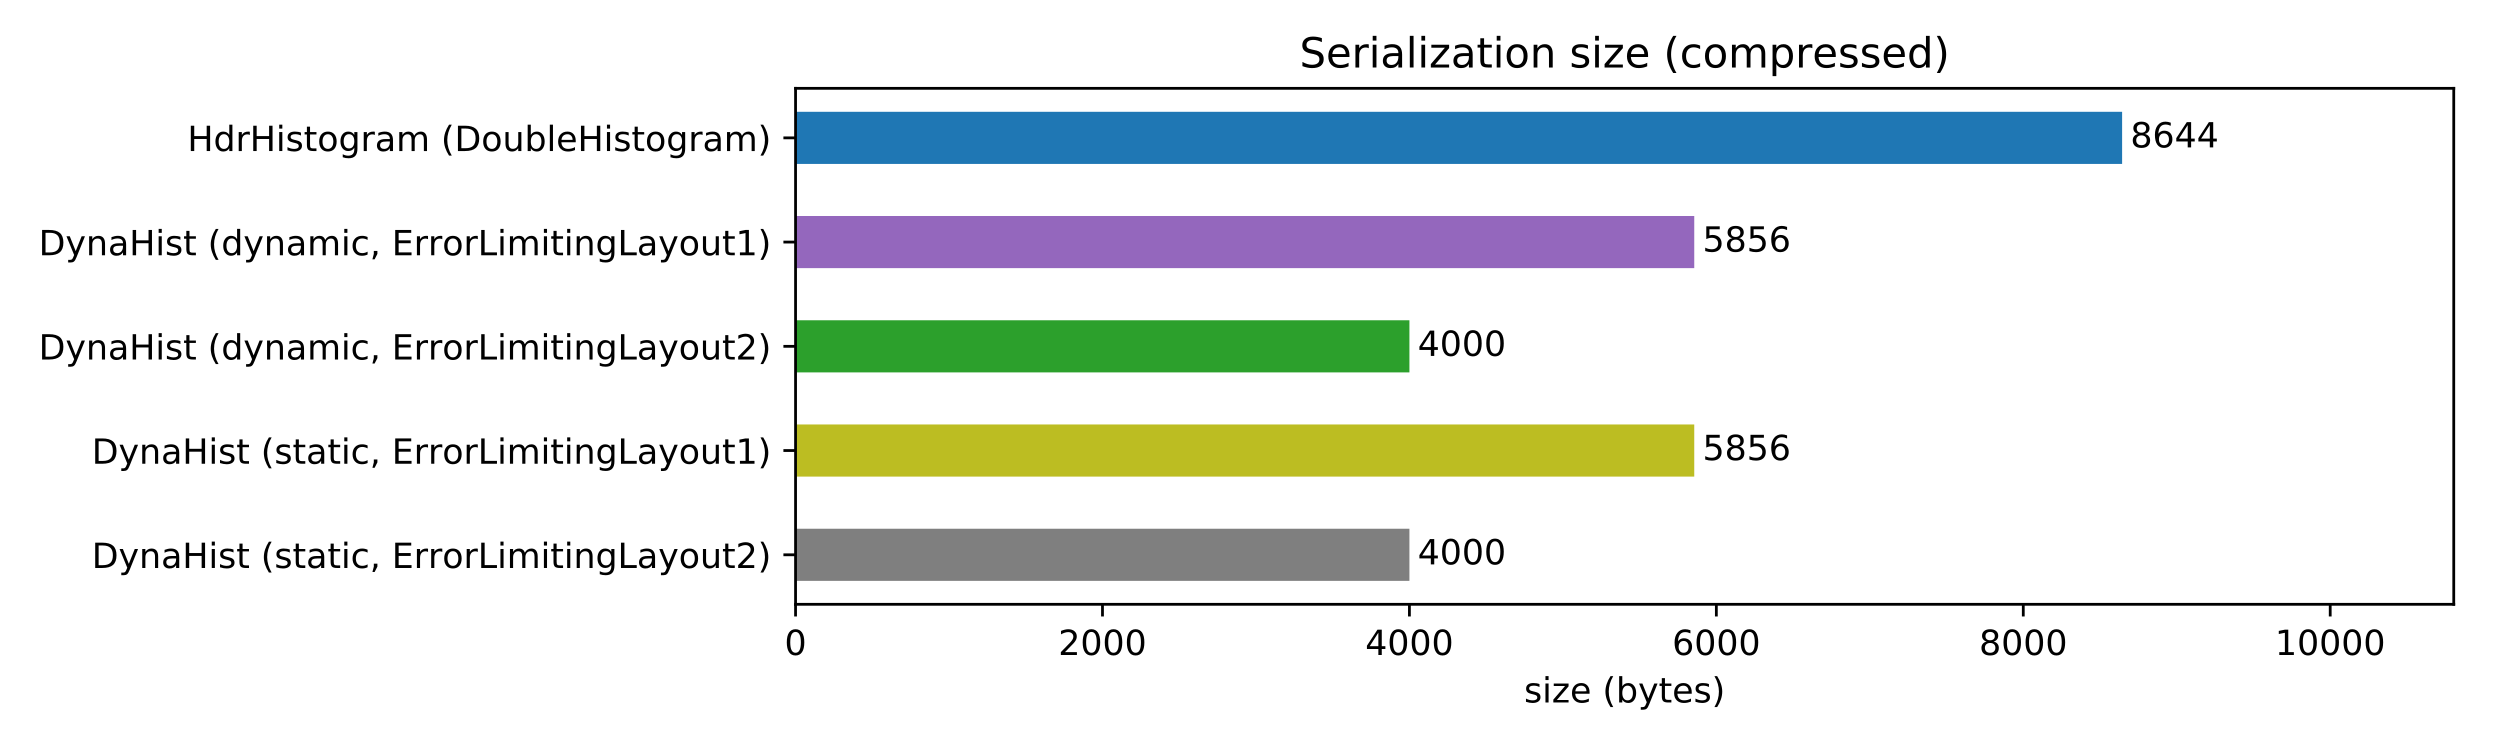
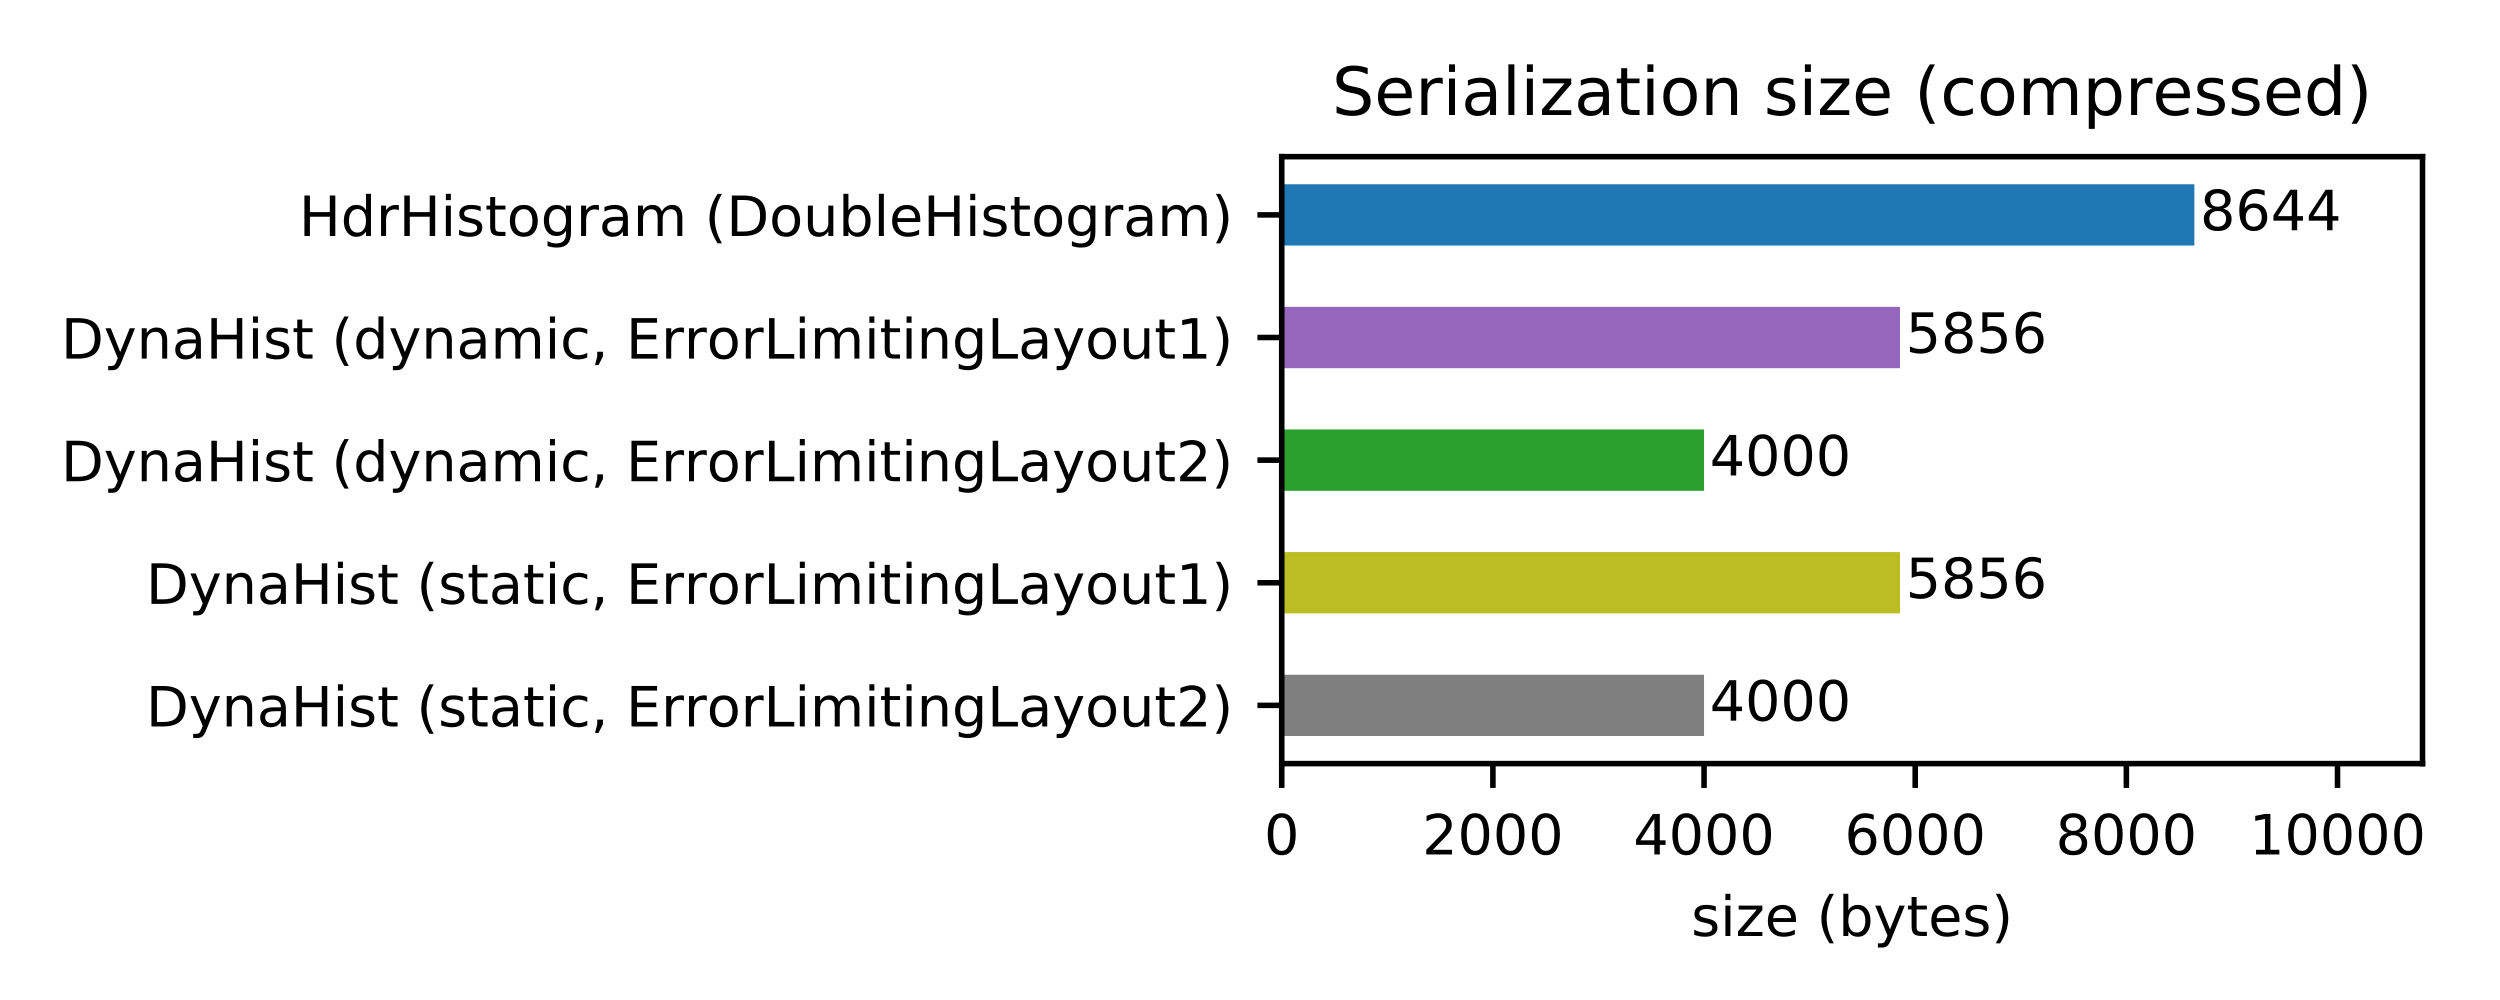
- <svg xmlns="http://www.w3.org/2000/svg" xmlns:xlink="http://www.w3.org/1999/xlink" height="216pt" version="1.1" viewBox="0 0 720 216" width="720pt">
+ <svg xmlns="http://www.w3.org/2000/svg" xmlns:xlink="http://www.w3.org/1999/xlink" height="144pt" version="1.1" viewBox="0 0 360 144" width="360pt">
  <defs>
    <style type="text/css">
*{stroke-linecap:butt;stroke-linejoin:round;}
  </style>
  </defs>
  <g id="figure_1">
    <g id="patch_1">
-       <path d="M 0 216  L 720 216  L 720 0  L 0 0  z " style="fill:#ffffff;" />
+       <path d="M 0 144  L 360 144  L 360 0  L 0 0  z " style="fill:#ffffff;" />
    </g>
    <g id="axes_1">
      <g id="patch_2">
-         <path d="M 229.12 174.04  L 706.68 174.04  L 706.68 25.44  L 229.12 25.44  z " style="fill:#ffffff;" />
+         <path d="M 184.57 109.96  L 348.84 109.96  L 348.84 22.56  L 184.57 22.56  z " style="fill:#ffffff;" />
      </g>
      <g id="patch_3">
-         <path clip-path="url(#p38a418358b)" d="M 229.12 167.285  L 405.912 167.285  L 405.912 152.275  L 229.12 152.275  z " style="fill:#7f7f7f;" />
+         <path clip-path="url(#p3a62a053e5)" d="M 184.57 105.987  L 245.383 105.987  L 245.383 97.159  L 184.57 97.159  z " style="fill:#7f7f7f;" />
      </g>
      <g id="patch_4">
-         <path clip-path="url(#p38a418358b)" d="M 229.12 137.265  L 487.944 137.265  L 487.944 122.255  L 229.12 122.255  z " style="fill:#bcbd22;" />
+         <path clip-path="url(#p3a62a053e5)" d="M 184.57 88.331  L 273.6 88.331  L 273.6 79.502  L 184.57 79.502  z " style="fill:#bcbd22;" />
      </g>
      <g id="patch_5">
-         <path clip-path="url(#p38a418358b)" d="M 229.12 107.245  L 405.912 107.245  L 405.912 92.235  L 229.12 92.235  z " style="fill:#2ca02c;" />
+         <path clip-path="url(#p3a62a053e5)" d="M 184.57 70.674  L 245.383 70.674  L 245.383 61.846  L 184.57 61.846  z " style="fill:#2ca02c;" />
      </g>
      <g id="patch_6">
-         <path clip-path="url(#p38a418358b)" d="M 229.12 77.225  L 487.944 77.225  L 487.944 62.215  L 229.12 62.215  z " style="fill:#9467bd;" />
+         <path clip-path="url(#p3a62a053e5)" d="M 184.57 53.018  L 273.6 53.018  L 273.6 44.189  L 184.57 44.189  z " style="fill:#9467bd;" />
      </g>
      <g id="patch_7">
-         <path clip-path="url(#p38a418358b)" d="M 229.12 47.205  L 611.168 47.205  L 611.168 32.195  L 229.12 32.195  z " style="fill:#1f77b4;" />
+         <path clip-path="url(#p3a62a053e5)" d="M 184.57 35.361  L 315.986 35.361  L 315.986 26.533  L 184.57 26.533  z " style="fill:#1f77b4;" />
      </g>
      <g id="matplotlib.axis_1">
        <g id="xtick_1">
          <g id="line2d_1">
            <defs>
-               <path d="M 0 0  L 0 3.5  " id="m071024b98f" style="stroke:#000000;stroke-width:0.8;" />
-             </defs>
-             <g>
-               <use style="stroke:#000000;stroke-width:0.8;" x="229.12" xlink:href="#m071024b98f" y="174.04" />
+               <path d="M 0 0  L 0 3.5  " id="m0d8859bd64" style="stroke:#000000;stroke-width:0.8;" />
+             </defs>
+             <g>
+               <use style="stroke:#000000;stroke-width:0.8;" x="184.57" xlink:href="#m0d8859bd64" y="109.96" />
            </g>
          </g>
          <g id="text_1">
            <defs>
              <path d="M 31.781 66.406  Q 24.172 66.406 20.328 58.906  Q 16.5 51.422 16.5 36.375  Q 16.5 21.391 20.328 13.891  Q 24.172 6.391 31.781 6.391  Q 39.453 6.391 43.281 13.891  Q 47.125 21.391 47.125 36.375  Q 47.125 51.422 43.281 58.906  Q 39.453 66.406 31.781 66.406  z M 31.781 74.219  Q 44.047 74.219 50.516 64.516  Q 56.984 54.828 56.984 36.375  Q 56.984 17.969 50.516 8.266  Q 44.047 -1.422 31.781 -1.422  Q 19.531 -1.422 13.062 8.266  Q 6.594 17.969 6.594 36.375  Q 6.594 54.828 13.062 64.516  Q 19.531 74.219 31.781 74.219  z " id="DejaVuSans-30" />
            </defs>
-             <g transform="translate(225.9387 188.6384)scale(0.1 -0.1)">
+             <g transform="translate(182.025 123.0387)scale(0.08 -0.08)">
              <use xlink:href="#DejaVuSans-30" />
            </g>
          </g>
        </g>
        <g id="xtick_2">
          <g id="line2d_2">
            <g>
-               <use style="stroke:#000000;stroke-width:0.8;" x="317.516" xlink:href="#m071024b98f" y="174.04" />
+               <use style="stroke:#000000;stroke-width:0.8;" x="214.976" xlink:href="#m0d8859bd64" y="109.96" />
            </g>
          </g>
          <g id="text_2">
            <defs>
              <path d="M 19.188 8.297  L 53.609 8.297  L 53.609 0  L 7.328 0  L 7.328 8.297  Q 12.938 14.109 22.625 23.891  Q 32.328 33.688 34.812 36.531  Q 39.547 41.844 41.422 45.531  Q 43.312 49.219 43.312 52.781  Q 43.312 58.594 39.234 62.25  Q 35.156 65.922 28.609 65.922  Q 23.969 65.922 18.812 64.312  Q 13.672 62.703 7.812 59.422  L 7.812 69.391  Q 13.766 71.781 18.938 73  Q 24.125 74.219 28.422 74.219  Q 39.75 74.219 46.484 68.547  Q 53.219 62.891 53.219 53.422  Q 53.219 48.922 51.531 44.891  Q 49.859 40.875 45.406 35.406  Q 44.188 33.984 37.641 27.219  Q 31.109 20.453 19.188 8.297  z " id="DejaVuSans-32" />
            </defs>
-             <g transform="translate(304.7911 188.6384)scale(0.1 -0.1)">
+             <g transform="translate(204.7963 123.0387)scale(0.08 -0.08)">
              <use xlink:href="#DejaVuSans-32" />
              <use x="63.623" xlink:href="#DejaVuSans-30" />
              <use x="127.246" xlink:href="#DejaVuSans-30" />
              <use x="190.869" xlink:href="#DejaVuSans-30" />
            </g>
          </g>
        </g>
        <g id="xtick_3">
          <g id="line2d_3">
            <g>
-               <use style="stroke:#000000;stroke-width:0.8;" x="405.912" xlink:href="#m071024b98f" y="174.04" />
+               <use style="stroke:#000000;stroke-width:0.8;" x="245.383" xlink:href="#m0d8859bd64" y="109.96" />
            </g>
          </g>
          <g id="text_3">
            <defs>
              <path d="M 37.797 64.312  L 12.891 25.391  L 37.797 25.391  z M 35.203 72.906  L 47.609 72.906  L 47.609 25.391  L 58.016 25.391  L 58.016 17.188  L 47.609 17.188  L 47.609 0  L 37.797 0  L 37.797 17.188  L 4.891 17.188  L 4.891 26.703  z " id="DejaVuSans-34" />
            </defs>
-             <g transform="translate(393.1872 188.6384)scale(0.1 -0.1)">
+             <g transform="translate(235.2026 123.0387)scale(0.08 -0.08)">
              <use xlink:href="#DejaVuSans-34" />
              <use x="63.623" xlink:href="#DejaVuSans-30" />
              <use x="127.246" xlink:href="#DejaVuSans-30" />
              <use x="190.869" xlink:href="#DejaVuSans-30" />
            </g>
          </g>
        </g>
        <g id="xtick_4">
          <g id="line2d_4">
            <g>
-               <use style="stroke:#000000;stroke-width:0.8;" x="494.308" xlink:href="#m071024b98f" y="174.04" />
+               <use style="stroke:#000000;stroke-width:0.8;" x="275.789" xlink:href="#m0d8859bd64" y="109.96" />
            </g>
          </g>
          <g id="text_4">
            <defs>
              <path d="M 33.016 40.375  Q 26.375 40.375 22.484 35.828  Q 18.609 31.297 18.609 23.391  Q 18.609 15.531 22.484 10.953  Q 26.375 6.391 33.016 6.391  Q 39.656 6.391 43.531 10.953  Q 47.406 15.531 47.406 23.391  Q 47.406 31.297 43.531 35.828  Q 39.656 40.375 33.016 40.375  z M 52.594 71.297  L 52.594 62.312  Q 48.875 64.062 45.094 64.984  Q 41.312 65.922 37.594 65.922  Q 27.828 65.922 22.672 59.328  Q 17.531 52.734 16.797 39.406  Q 19.672 43.656 24.016 45.922  Q 28.375 48.188 33.594 48.188  Q 44.578 48.188 50.953 41.516  Q 57.328 34.859 57.328 23.391  Q 57.328 12.156 50.688 5.359  Q 44.047 -1.422 33.016 -1.422  Q 20.359 -1.422 13.672 8.266  Q 6.984 17.969 6.984 36.375  Q 6.984 53.656 15.188 63.938  Q 23.391 74.219 37.203 74.219  Q 40.922 74.219 44.703 73.484  Q 48.484 72.75 52.594 71.297  z " id="DejaVuSans-36" />
            </defs>
-             <g transform="translate(481.5833 188.6384)scale(0.1 -0.1)">
+             <g transform="translate(265.6089 123.0387)scale(0.08 -0.08)">
              <use xlink:href="#DejaVuSans-36" />
              <use x="63.623" xlink:href="#DejaVuSans-30" />
              <use x="127.246" xlink:href="#DejaVuSans-30" />
              <use x="190.869" xlink:href="#DejaVuSans-30" />
            </g>
          </g>
        </g>
        <g id="xtick_5">
          <g id="line2d_5">
            <g>
-               <use style="stroke:#000000;stroke-width:0.8;" x="582.704" xlink:href="#m071024b98f" y="174.04" />
+               <use style="stroke:#000000;stroke-width:0.8;" x="306.195" xlink:href="#m0d8859bd64" y="109.96" />
            </g>
          </g>
          <g id="text_5">
            <defs>
              <path d="M 31.781 34.625  Q 24.75 34.625 20.719 30.859  Q 16.703 27.094 16.703 20.516  Q 16.703 13.922 20.719 10.156  Q 24.75 6.391 31.781 6.391  Q 38.812 6.391 42.859 10.172  Q 46.922 13.969 46.922 20.516  Q 46.922 27.094 42.891 30.859  Q 38.875 34.625 31.781 34.625  z M 21.922 38.812  Q 15.578 40.375 12.031 44.719  Q 8.5 49.078 8.5 55.328  Q 8.5 64.062 14.719 69.141  Q 20.953 74.219 31.781 74.219  Q 42.672 74.219 48.875 69.141  Q 55.078 64.062 55.078 55.328  Q 55.078 49.078 51.531 44.719  Q 48 40.375 41.703 38.812  Q 48.828 37.156 52.797 32.312  Q 56.781 27.484 56.781 20.516  Q 56.781 9.906 50.312 4.234  Q 43.844 -1.422 31.781 -1.422  Q 19.734 -1.422 13.25 4.234  Q 6.781 9.906 6.781 20.516  Q 6.781 27.484 10.781 32.312  Q 14.797 37.156 21.922 38.812  z M 18.312 54.391  Q 18.312 48.734 21.844 45.562  Q 25.391 42.391 31.781 42.391  Q 38.141 42.391 41.719 45.562  Q 45.312 48.734 45.312 54.391  Q 45.312 60.062 41.719 63.234  Q 38.141 66.406 31.781 66.406  Q 25.391 66.406 21.844 63.234  Q 18.312 60.062 18.312 54.391  z " id="DejaVuSans-38" />
            </defs>
-             <g transform="translate(569.9795 188.6384)scale(0.1 -0.1)">
+             <g transform="translate(296.0152 123.0387)scale(0.08 -0.08)">
              <use xlink:href="#DejaVuSans-38" />
              <use x="63.623" xlink:href="#DejaVuSans-30" />
              <use x="127.246" xlink:href="#DejaVuSans-30" />
              <use x="190.869" xlink:href="#DejaVuSans-30" />
            </g>
          </g>
        </g>
        <g id="xtick_6">
          <g id="line2d_6">
            <g>
-               <use style="stroke:#000000;stroke-width:0.8;" x="671.101" xlink:href="#m071024b98f" y="174.04" />
+               <use style="stroke:#000000;stroke-width:0.8;" x="336.601" xlink:href="#m0d8859bd64" y="109.96" />
            </g>
          </g>
          <g id="text_6">
            <defs>
              <path d="M 12.406 8.297  L 28.516 8.297  L 28.516 63.922  L 10.984 60.406  L 10.984 69.391  L 28.422 72.906  L 38.281 72.906  L 38.281 8.297  L 54.391 8.297  L 54.391 0  L 12.406 0  z " id="DejaVuSans-31" />
            </defs>
-             <g transform="translate(655.1943 188.6384)scale(0.1 -0.1)">
+             <g transform="translate(323.8765 123.0387)scale(0.08 -0.08)">
              <use xlink:href="#DejaVuSans-31" />
              <use x="63.623" xlink:href="#DejaVuSans-30" />
              <use x="127.246" xlink:href="#DejaVuSans-30" />
              <use x="190.869" xlink:href="#DejaVuSans-30" />
              <use x="254.492" xlink:href="#DejaVuSans-30" />
            </g>
          </g>
        </g>
        <g id="text_7">
          <defs>
            <path d="M 44.281 53.078  L 44.281 44.578  Q 40.484 46.531 36.375 47.5  Q 32.281 48.484 27.875 48.484  Q 21.188 48.484 17.844 46.438  Q 14.5 44.391 14.5 40.281  Q 14.5 37.156 16.891 35.375  Q 19.281 33.594 26.516 31.984  L 29.594 31.297  Q 39.156 29.25 43.188 25.516  Q 47.219 21.781 47.219 15.094  Q 47.219 7.469 41.188 3.016  Q 35.156 -1.422 24.609 -1.422  Q 20.219 -1.422 15.453 -0.562  Q 10.688 0.297 5.422 2  L 5.422 11.281  Q 10.406 8.688 15.234 7.391  Q 20.062 6.109 24.812 6.109  Q 31.156 6.109 34.562 8.281  Q 37.984 10.453 37.984 14.406  Q 37.984 18.062 35.516 20.016  Q 33.062 21.969 24.703 23.781  L 21.578 24.516  Q 13.234 26.266 9.516 29.906  Q 5.812 33.547 5.812 39.891  Q 5.812 47.609 11.281 51.797  Q 16.75 56 26.812 56  Q 31.781 56 36.172 55.266  Q 40.578 54.547 44.281 53.078  z " id="DejaVuSans-73" />
            <path d="M 9.422 54.688  L 18.406 54.688  L 18.406 0  L 9.422 0  z M 9.422 75.984  L 18.406 75.984  L 18.406 64.594  L 9.422 64.594  z " id="DejaVuSans-69" />
            <path d="M 5.516 54.688  L 48.188 54.688  L 48.188 46.484  L 14.406 7.172  L 48.188 7.172  L 48.188 0  L 4.297 0  L 4.297 8.203  L 38.094 47.516  L 5.516 47.516  z " id="DejaVuSans-7a" />
            <path d="M 56.203 29.594  L 56.203 25.203  L 14.891 25.203  Q 15.484 15.922 20.484 11.062  Q 25.484 6.203 34.422 6.203  Q 39.594 6.203 44.453 7.469  Q 49.312 8.734 54.109 11.281  L 54.109 2.781  Q 49.266 0.734 44.188 -0.344  Q 39.109 -1.422 33.891 -1.422  Q 20.797 -1.422 13.156 6.188  Q 5.516 13.812 5.516 26.812  Q 5.516 40.234 12.766 48.109  Q 20.016 56 32.328 56  Q 43.359 56 49.781 48.891  Q 56.203 41.797 56.203 29.594  z M 47.219 32.234  Q 47.125 39.594 43.094 43.984  Q 39.062 48.391 32.422 48.391  Q 24.906 48.391 20.391 44.141  Q 15.875 39.891 15.188 32.172  z " id="DejaVuSans-65" />
            <path id="DejaVuSans-20" />
            <path d="M 31 75.875  Q 24.469 64.656 21.281 53.656  Q 18.109 42.672 18.109 31.391  Q 18.109 20.125 21.312 9.062  Q 24.516 -2 31 -13.188  L 23.188 -13.188  Q 15.875 -1.703 12.234 9.375  Q 8.594 20.453 8.594 31.391  Q 8.594 42.281 12.203 53.312  Q 15.828 64.359 23.188 75.875  z " id="DejaVuSans-28" />
            <path d="M 48.688 27.297  Q 48.688 37.203 44.609 42.844  Q 40.531 48.484 33.406 48.484  Q 26.266 48.484 22.188 42.844  Q 18.109 37.203 18.109 27.297  Q 18.109 17.391 22.188 11.75  Q 26.266 6.109 33.406 6.109  Q 40.531 6.109 44.609 11.75  Q 48.688 17.391 48.688 27.297  z M 18.109 46.391  Q 20.953 51.266 25.266 53.625  Q 29.594 56 35.594 56  Q 45.562 56 51.781 48.094  Q 58.016 40.188 58.016 27.297  Q 58.016 14.406 51.781 6.484  Q 45.562 -1.422 35.594 -1.422  Q 29.594 -1.422 25.266 0.953  Q 20.953 3.328 18.109 8.203  L 18.109 0  L 9.078 0  L 9.078 75.984  L 18.109 75.984  z " id="DejaVuSans-62" />
            <path d="M 32.172 -5.078  Q 28.375 -14.844 24.75 -17.812  Q 21.141 -20.797 15.094 -20.797  L 7.906 -20.797  L 7.906 -13.281  L 13.188 -13.281  Q 16.891 -13.281 18.938 -11.516  Q 21 -9.766 23.484 -3.219  L 25.094 0.875  L 2.984 54.688  L 12.5 54.688  L 29.594 11.922  L 46.688 54.688  L 56.203 54.688  z " id="DejaVuSans-79" />
            <path d="M 18.312 70.219  L 18.312 54.688  L 36.812 54.688  L 36.812 47.703  L 18.312 47.703  L 18.312 18.016  Q 18.312 11.328 20.141 9.422  Q 21.969 7.516 27.594 7.516  L 36.812 7.516  L 36.812 0  L 27.594 0  Q 17.188 0 13.234 3.875  Q 9.281 7.766 9.281 18.016  L 9.281 47.703  L 2.688 47.703  L 2.688 54.688  L 9.281 54.688  L 9.281 70.219  z " id="DejaVuSans-74" />
            <path d="M 8.016 75.875  L 15.828 75.875  Q 23.141 64.359 26.781 53.312  Q 30.422 42.281 30.422 31.391  Q 30.422 20.453 26.781 9.375  Q 23.141 -1.703 15.828 -13.188  L 8.016 -13.188  Q 14.5 -2 17.703 9.062  Q 20.906 20.125 20.906 31.391  Q 20.906 42.672 17.703 53.656  Q 14.5 64.656 8.016 75.875  z " id="DejaVuSans-29" />
          </defs>
-           <g transform="translate(438.9398 202.3166)scale(0.1 -0.1)">
+           <g transform="translate(243.5369 134.7812)scale(0.08 -0.08)">
            <use xlink:href="#DejaVuSans-73" />
            <use x="52.1" xlink:href="#DejaVuSans-69" />
            <use x="79.883" xlink:href="#DejaVuSans-7a" />
            <use x="132.373" xlink:href="#DejaVuSans-65" />
            <use x="193.896" xlink:href="#DejaVuSans-20" />
            <use x="225.684" xlink:href="#DejaVuSans-28" />
            <use x="264.697" xlink:href="#DejaVuSans-62" />
            <use x="328.174" xlink:href="#DejaVuSans-79" />
            <use x="387.354" xlink:href="#DejaVuSans-74" />
            <use x="426.562" xlink:href="#DejaVuSans-65" />
            <use x="488.086" xlink:href="#DejaVuSans-73" />
            <use x="540.186" xlink:href="#DejaVuSans-29" />
          </g>
        </g>
      </g>
      <g id="matplotlib.axis_2">
        <g id="ytick_1">
          <g id="line2d_7">
            <defs>
-               <path d="M 0 0  L -3.5 0  " id="m6881717d7f" style="stroke:#000000;stroke-width:0.8;" />
-             </defs>
-             <g>
-               <use style="stroke:#000000;stroke-width:0.8;" x="229.12" xlink:href="#m6881717d7f" y="159.78" />
+               <path d="M 0 0  L -3.5 0  " id="mca604192e1" style="stroke:#000000;stroke-width:0.8;" />
+             </defs>
+             <g>
+               <use style="stroke:#000000;stroke-width:0.8;" x="184.57" xlink:href="#mca604192e1" y="101.573" />
            </g>
          </g>
          <g id="text_8">
            <defs>
              <path d="M 19.672 64.797  L 19.672 8.109  L 31.594 8.109  Q 46.688 8.109 53.688 14.938  Q 60.688 21.781 60.688 36.531  Q 60.688 51.172 53.688 57.984  Q 46.688 64.797 31.594 64.797  z M 9.812 72.906  L 30.078 72.906  Q 51.266 72.906 61.172 64.094  Q 71.094 55.281 71.094 36.531  Q 71.094 17.672 61.125 8.828  Q 51.172 0 30.078 0  L 9.812 0  z " id="DejaVuSans-44" />
              <path d="M 54.891 33.016  L 54.891 0  L 45.906 0  L 45.906 32.719  Q 45.906 40.484 42.875 44.328  Q 39.844 48.188 33.797 48.188  Q 26.516 48.188 22.312 43.547  Q 18.109 38.922 18.109 30.906  L 18.109 0  L 9.078 0  L 9.078 54.688  L 18.109 54.688  L 18.109 46.188  Q 21.344 51.125 25.703 53.562  Q 30.078 56 35.797 56  Q 45.219 56 50.047 50.172  Q 54.891 44.344 54.891 33.016  z " id="DejaVuSans-6e" />
              <path d="M 34.281 27.484  Q 23.391 27.484 19.188 25  Q 14.984 22.516 14.984 16.5  Q 14.984 11.719 18.141 8.906  Q 21.297 6.109 26.703 6.109  Q 34.188 6.109 38.703 11.406  Q 43.219 16.703 43.219 25.484  L 43.219 27.484  z M 52.203 31.203  L 52.203 0  L 43.219 0  L 43.219 8.297  Q 40.141 3.328 35.547 0.953  Q 30.953 -1.422 24.312 -1.422  Q 15.922 -1.422 10.953 3.297  Q 6 8.016 6 15.922  Q 6 25.141 12.172 29.828  Q 18.359 34.516 30.609 34.516  L 43.219 34.516  L 43.219 35.406  Q 43.219 41.609 39.141 45  Q 35.062 48.391 27.688 48.391  Q 23 48.391 18.547 47.266  Q 14.109 46.141 10.016 43.891  L 10.016 52.203  Q 14.938 54.109 19.578 55.047  Q 24.219 56 28.609 56  Q 40.484 56 46.344 49.844  Q 52.203 43.703 52.203 31.203  z " id="DejaVuSans-61" />
              <path d="M 9.812 72.906  L 19.672 72.906  L 19.672 43.016  L 55.516 43.016  L 55.516 72.906  L 65.375 72.906  L 65.375 0  L 55.516 0  L 55.516 34.719  L 19.672 34.719  L 19.672 0  L 9.812 0  z " id="DejaVuSans-48" />
              <path d="M 48.781 52.594  L 48.781 44.188  Q 44.969 46.297 41.141 47.344  Q 37.312 48.391 33.406 48.391  Q 24.656 48.391 19.812 42.844  Q 14.984 37.312 14.984 27.297  Q 14.984 17.281 19.812 11.734  Q 24.656 6.203 33.406 6.203  Q 37.312 6.203 41.141 7.25  Q 44.969 8.297 48.781 10.406  L 48.781 2.094  Q 45.016 0.344 40.984 -0.531  Q 36.969 -1.422 32.422 -1.422  Q 20.062 -1.422 12.781 6.344  Q 5.516 14.109 5.516 27.297  Q 5.516 40.672 12.859 48.328  Q 20.219 56 33.016 56  Q 37.156 56 41.109 55.141  Q 45.062 54.297 48.781 52.594  z " id="DejaVuSans-63" />
              <path d="M 11.719 12.406  L 22.016 12.406  L 22.016 4  L 14.016 -11.625  L 7.719 -11.625  L 11.719 4  z " id="DejaVuSans-2c" />
              <path d="M 9.812 72.906  L 55.906 72.906  L 55.906 64.594  L 19.672 64.594  L 19.672 43.016  L 54.391 43.016  L 54.391 34.719  L 19.672 34.719  L 19.672 8.297  L 56.781 8.297  L 56.781 0  L 9.812 0  z " id="DejaVuSans-45" />
              <path d="M 41.109 46.297  Q 39.594 47.172 37.812 47.578  Q 36.031 48 33.891 48  Q 26.266 48 22.188 43.047  Q 18.109 38.094 18.109 28.812  L 18.109 0  L 9.078 0  L 9.078 54.688  L 18.109 54.688  L 18.109 46.188  Q 20.953 51.172 25.484 53.578  Q 30.031 56 36.531 56  Q 37.453 56 38.578 55.875  Q 39.703 55.766 41.062 55.516  z " id="DejaVuSans-72" />
              <path d="M 30.609 48.391  Q 23.391 48.391 19.188 42.75  Q 14.984 37.109 14.984 27.297  Q 14.984 17.484 19.156 11.844  Q 23.344 6.203 30.609 6.203  Q 37.797 6.203 41.984 11.859  Q 46.188 17.531 46.188 27.297  Q 46.188 37.016 41.984 42.703  Q 37.797 48.391 30.609 48.391  z M 30.609 56  Q 42.328 56 49.016 48.375  Q 55.719 40.766 55.719 27.297  Q 55.719 13.875 49.016 6.219  Q 42.328 -1.422 30.609 -1.422  Q 18.844 -1.422 12.172 6.219  Q 5.516 13.875 5.516 27.297  Q 5.516 40.766 12.172 48.375  Q 18.844 56 30.609 56  z " id="DejaVuSans-6f" />
              <path d="M 9.812 72.906  L 19.672 72.906  L 19.672 8.297  L 55.172 8.297  L 55.172 0  L 9.812 0  z " id="DejaVuSans-4c" />
              <path d="M 52 44.188  Q 55.375 50.25 60.062 53.125  Q 64.75 56 71.094 56  Q 79.641 56 84.281 50.016  Q 88.922 44.047 88.922 33.016  L 88.922 0  L 79.891 0  L 79.891 32.719  Q 79.891 40.578 77.094 44.375  Q 74.312 48.188 68.609 48.188  Q 61.625 48.188 57.562 43.547  Q 53.516 38.922 53.516 30.906  L 53.516 0  L 44.484 0  L 44.484 32.719  Q 44.484 40.625 41.703 44.406  Q 38.922 48.188 33.109 48.188  Q 26.219 48.188 22.156 43.531  Q 18.109 38.875 18.109 30.906  L 18.109 0  L 9.078 0  L 9.078 54.688  L 18.109 54.688  L 18.109 46.188  Q 21.188 51.219 25.484 53.609  Q 29.781 56 35.688 56  Q 41.656 56 45.828 52.969  Q 50 49.953 52 44.188  z " id="DejaVuSans-6d" />
              <path d="M 45.406 27.984  Q 45.406 37.75 41.375 43.109  Q 37.359 48.484 30.078 48.484  Q 22.859 48.484 18.828 43.109  Q 14.797 37.75 14.797 27.984  Q 14.797 18.266 18.828 12.891  Q 22.859 7.516 30.078 7.516  Q 37.359 7.516 41.375 12.891  Q 45.406 18.266 45.406 27.984  z M 54.391 6.781  Q 54.391 -7.172 48.188 -13.984  Q 42 -20.797 29.203 -20.797  Q 24.469 -20.797 20.266 -20.094  Q 16.062 -19.391 12.109 -17.922  L 12.109 -9.188  Q 16.062 -11.328 19.922 -12.344  Q 23.781 -13.375 27.781 -13.375  Q 36.625 -13.375 41.016 -8.766  Q 45.406 -4.156 45.406 5.172  L 45.406 9.625  Q 42.625 4.781 38.281 2.391  Q 33.938 0 27.875 0  Q 17.828 0 11.672 7.656  Q 5.516 15.328 5.516 27.984  Q 5.516 40.672 11.672 48.328  Q 17.828 56 27.875 56  Q 33.938 56 38.281 53.609  Q 42.625 51.219 45.406 46.391  L 45.406 54.688  L 54.391 54.688  z " id="DejaVuSans-67" />
              <path d="M 8.5 21.578  L 8.5 54.688  L 17.484 54.688  L 17.484 21.922  Q 17.484 14.156 20.5 10.266  Q 23.531 6.391 29.594 6.391  Q 36.859 6.391 41.078 11.031  Q 45.312 15.672 45.312 23.688  L 45.312 54.688  L 54.297 54.688  L 54.297 0  L 45.312 0  L 45.312 8.406  Q 42.047 3.422 37.719 1  Q 33.406 -1.422 27.688 -1.422  Q 18.266 -1.422 13.375 4.438  Q 8.5 10.297 8.5 21.578  z M 31.109 56  z " id="DejaVuSans-75" />
            </defs>
-             <g transform="translate(26.43875 163.5796)scale(0.1 -0.1)">
+             <g transform="translate(21.025 104.6125)scale(0.08 -0.08)">
              <use xlink:href="#DejaVuSans-44" />
              <use x="77.002" xlink:href="#DejaVuSans-79" />
              <use x="136.182" xlink:href="#DejaVuSans-6e" />
              <use x="199.561" xlink:href="#DejaVuSans-61" />
              <use x="260.84" xlink:href="#DejaVuSans-48" />
              <use x="336.035" xlink:href="#DejaVuSans-69" />
              <use x="363.818" xlink:href="#DejaVuSans-73" />
              <use x="415.918" xlink:href="#DejaVuSans-74" />
              <use x="455.127" xlink:href="#DejaVuSans-20" />
              <use x="486.914" xlink:href="#DejaVuSans-28" />
              <use x="525.928" xlink:href="#DejaVuSans-73" />
              <use x="578.027" xlink:href="#DejaVuSans-74" />
              <use x="617.236" xlink:href="#DejaVuSans-61" />
              <use x="678.516" xlink:href="#DejaVuSans-74" />
              <use x="717.725" xlink:href="#DejaVuSans-69" />
              <use x="745.508" xlink:href="#DejaVuSans-63" />
              <use x="800.488" xlink:href="#DejaVuSans-2c" />
              <use x="832.275" xlink:href="#DejaVuSans-20" />
              <use x="864.062" xlink:href="#DejaVuSans-45" />
              <use x="927.246" xlink:href="#DejaVuSans-72" />
              <use x="968.344" xlink:href="#DejaVuSans-72" />
              <use x="1009.426" xlink:href="#DejaVuSans-6f" />
              <use x="1070.607" xlink:href="#DejaVuSans-72" />
              <use x="1111.721" xlink:href="#DejaVuSans-4c" />
              <use x="1167.434" xlink:href="#DejaVuSans-69" />
              <use x="1195.217" xlink:href="#DejaVuSans-6d" />
              <use x="1292.629" xlink:href="#DejaVuSans-69" />
              <use x="1320.412" xlink:href="#DejaVuSans-74" />
              <use x="1359.621" xlink:href="#DejaVuSans-69" />
              <use x="1387.404" xlink:href="#DejaVuSans-6e" />
              <use x="1450.783" xlink:href="#DejaVuSans-67" />
              <use x="1514.26" xlink:href="#DejaVuSans-4c" />
              <use x="1569.973" xlink:href="#DejaVuSans-61" />
              <use x="1631.252" xlink:href="#DejaVuSans-79" />
              <use x="1690.432" xlink:href="#DejaVuSans-6f" />
              <use x="1751.613" xlink:href="#DejaVuSans-75" />
              <use x="1814.992" xlink:href="#DejaVuSans-74" />
              <use x="1854.201" xlink:href="#DejaVuSans-32" />
              <use x="1917.824" xlink:href="#DejaVuSans-29" />
            </g>
          </g>
        </g>
        <g id="ytick_2">
          <g id="line2d_8">
            <g>
-               <use style="stroke:#000000;stroke-width:0.8;" x="229.12" xlink:href="#m6881717d7f" y="129.76" />
+               <use style="stroke:#000000;stroke-width:0.8;" x="184.57" xlink:href="#mca604192e1" y="83.917" />
            </g>
          </g>
          <g id="text_9">
-             <g transform="translate(26.43875 133.5594)scale(0.1 -0.1)">
+             <g transform="translate(21.025 86.95594)scale(0.08 -0.08)">
              <use xlink:href="#DejaVuSans-44" />
              <use x="77.002" xlink:href="#DejaVuSans-79" />
              <use x="136.182" xlink:href="#DejaVuSans-6e" />
              <use x="199.561" xlink:href="#DejaVuSans-61" />
              <use x="260.84" xlink:href="#DejaVuSans-48" />
              <use x="336.035" xlink:href="#DejaVuSans-69" />
              <use x="363.818" xlink:href="#DejaVuSans-73" />
              <use x="415.918" xlink:href="#DejaVuSans-74" />
              <use x="455.127" xlink:href="#DejaVuSans-20" />
              <use x="486.914" xlink:href="#DejaVuSans-28" />
              <use x="525.928" xlink:href="#DejaVuSans-73" />
              <use x="578.027" xlink:href="#DejaVuSans-74" />
              <use x="617.236" xlink:href="#DejaVuSans-61" />
              <use x="678.516" xlink:href="#DejaVuSans-74" />
              <use x="717.725" xlink:href="#DejaVuSans-69" />
              <use x="745.508" xlink:href="#DejaVuSans-63" />
              <use x="800.488" xlink:href="#DejaVuSans-2c" />
              <use x="832.275" xlink:href="#DejaVuSans-20" />
              <use x="864.062" xlink:href="#DejaVuSans-45" />
              <use x="927.246" xlink:href="#DejaVuSans-72" />
              <use x="968.344" xlink:href="#DejaVuSans-72" />
              <use x="1009.426" xlink:href="#DejaVuSans-6f" />
              <use x="1070.607" xlink:href="#DejaVuSans-72" />
              <use x="1111.721" xlink:href="#DejaVuSans-4c" />
              <use x="1167.434" xlink:href="#DejaVuSans-69" />
              <use x="1195.217" xlink:href="#DejaVuSans-6d" />
              <use x="1292.629" xlink:href="#DejaVuSans-69" />
              <use x="1320.412" xlink:href="#DejaVuSans-74" />
              <use x="1359.621" xlink:href="#DejaVuSans-69" />
              <use x="1387.404" xlink:href="#DejaVuSans-6e" />
              <use x="1450.783" xlink:href="#DejaVuSans-67" />
              <use x="1514.26" xlink:href="#DejaVuSans-4c" />
              <use x="1569.973" xlink:href="#DejaVuSans-61" />
              <use x="1631.252" xlink:href="#DejaVuSans-79" />
              <use x="1690.432" xlink:href="#DejaVuSans-6f" />
              <use x="1751.613" xlink:href="#DejaVuSans-75" />
              <use x="1814.992" xlink:href="#DejaVuSans-74" />
              <use x="1854.201" xlink:href="#DejaVuSans-31" />
              <use x="1917.824" xlink:href="#DejaVuSans-29" />
            </g>
          </g>
        </g>
        <g id="ytick_3">
          <g id="line2d_9">
            <g>
-               <use style="stroke:#000000;stroke-width:0.8;" x="229.12" xlink:href="#m6881717d7f" y="99.74" />
+               <use style="stroke:#000000;stroke-width:0.8;" x="184.57" xlink:href="#mca604192e1" y="66.26" />
            </g>
          </g>
          <g id="text_10">
            <defs>
              <path d="M 45.406 46.391  L 45.406 75.984  L 54.391 75.984  L 54.391 0  L 45.406 0  L 45.406 8.203  Q 42.578 3.328 38.25 0.953  Q 33.938 -1.422 27.875 -1.422  Q 17.969 -1.422 11.734 6.484  Q 5.516 14.406 5.516 27.297  Q 5.516 40.188 11.734 48.094  Q 17.969 56 27.875 56  Q 33.938 56 38.25 53.625  Q 42.578 51.266 45.406 46.391  z M 14.797 27.297  Q 14.797 17.391 18.875 11.75  Q 22.953 6.109 30.078 6.109  Q 37.203 6.109 41.297 11.75  Q 45.406 17.391 45.406 27.297  Q 45.406 37.203 41.297 42.844  Q 37.203 48.484 30.078 48.484  Q 22.953 48.484 18.875 42.844  Q 14.797 37.203 14.797 27.297  z " id="DejaVuSans-64" />
            </defs>
-             <g transform="translate(11.14344 103.5392)scale(0.1 -0.1)">
+             <g transform="translate(8.78875 69.29937)scale(0.08 -0.08)">
              <use xlink:href="#DejaVuSans-44" />
              <use x="77.002" xlink:href="#DejaVuSans-79" />
              <use x="136.182" xlink:href="#DejaVuSans-6e" />
              <use x="199.561" xlink:href="#DejaVuSans-61" />
              <use x="260.84" xlink:href="#DejaVuSans-48" />
              <use x="336.035" xlink:href="#DejaVuSans-69" />
              <use x="363.818" xlink:href="#DejaVuSans-73" />
              <use x="415.918" xlink:href="#DejaVuSans-74" />
              <use x="455.127" xlink:href="#DejaVuSans-20" />
              <use x="486.914" xlink:href="#DejaVuSans-28" />
              <use x="525.928" xlink:href="#DejaVuSans-64" />
              <use x="589.404" xlink:href="#DejaVuSans-79" />
              <use x="648.584" xlink:href="#DejaVuSans-6e" />
              <use x="711.963" xlink:href="#DejaVuSans-61" />
              <use x="773.242" xlink:href="#DejaVuSans-6d" />
              <use x="870.654" xlink:href="#DejaVuSans-69" />
              <use x="898.438" xlink:href="#DejaVuSans-63" />
              <use x="953.418" xlink:href="#DejaVuSans-2c" />
              <use x="985.205" xlink:href="#DejaVuSans-20" />
              <use x="1016.992" xlink:href="#DejaVuSans-45" />
              <use x="1080.176" xlink:href="#DejaVuSans-72" />
              <use x="1121.273" xlink:href="#DejaVuSans-72" />
              <use x="1162.355" xlink:href="#DejaVuSans-6f" />
              <use x="1223.537" xlink:href="#DejaVuSans-72" />
              <use x="1264.65" xlink:href="#DejaVuSans-4c" />
              <use x="1320.363" xlink:href="#DejaVuSans-69" />
              <use x="1348.146" xlink:href="#DejaVuSans-6d" />
              <use x="1445.559" xlink:href="#DejaVuSans-69" />
              <use x="1473.342" xlink:href="#DejaVuSans-74" />
              <use x="1512.551" xlink:href="#DejaVuSans-69" />
              <use x="1540.334" xlink:href="#DejaVuSans-6e" />
              <use x="1603.713" xlink:href="#DejaVuSans-67" />
              <use x="1667.189" xlink:href="#DejaVuSans-4c" />
              <use x="1722.902" xlink:href="#DejaVuSans-61" />
              <use x="1784.182" xlink:href="#DejaVuSans-79" />
              <use x="1843.361" xlink:href="#DejaVuSans-6f" />
              <use x="1904.543" xlink:href="#DejaVuSans-75" />
              <use x="1967.922" xlink:href="#DejaVuSans-74" />
              <use x="2007.131" xlink:href="#DejaVuSans-32" />
              <use x="2070.754" xlink:href="#DejaVuSans-29" />
            </g>
          </g>
        </g>
        <g id="ytick_4">
          <g id="line2d_10">
            <g>
-               <use style="stroke:#000000;stroke-width:0.8;" x="229.12" xlink:href="#m6881717d7f" y="69.72" />
+               <use style="stroke:#000000;stroke-width:0.8;" x="184.57" xlink:href="#mca604192e1" y="48.603" />
            </g>
          </g>
          <g id="text_11">
-             <g transform="translate(11.14344 73.51902)scale(0.1 -0.1)">
+             <g transform="translate(8.78875 51.64281)scale(0.08 -0.08)">
              <use xlink:href="#DejaVuSans-44" />
              <use x="77.002" xlink:href="#DejaVuSans-79" />
              <use x="136.182" xlink:href="#DejaVuSans-6e" />
              <use x="199.561" xlink:href="#DejaVuSans-61" />
              <use x="260.84" xlink:href="#DejaVuSans-48" />
              <use x="336.035" xlink:href="#DejaVuSans-69" />
              <use x="363.818" xlink:href="#DejaVuSans-73" />
              <use x="415.918" xlink:href="#DejaVuSans-74" />
              <use x="455.127" xlink:href="#DejaVuSans-20" />
              <use x="486.914" xlink:href="#DejaVuSans-28" />
              <use x="525.928" xlink:href="#DejaVuSans-64" />
              <use x="589.404" xlink:href="#DejaVuSans-79" />
              <use x="648.584" xlink:href="#DejaVuSans-6e" />
              <use x="711.963" xlink:href="#DejaVuSans-61" />
              <use x="773.242" xlink:href="#DejaVuSans-6d" />
              <use x="870.654" xlink:href="#DejaVuSans-69" />
              <use x="898.438" xlink:href="#DejaVuSans-63" />
              <use x="953.418" xlink:href="#DejaVuSans-2c" />
              <use x="985.205" xlink:href="#DejaVuSans-20" />
              <use x="1016.992" xlink:href="#DejaVuSans-45" />
              <use x="1080.176" xlink:href="#DejaVuSans-72" />
              <use x="1121.273" xlink:href="#DejaVuSans-72" />
              <use x="1162.355" xlink:href="#DejaVuSans-6f" />
              <use x="1223.537" xlink:href="#DejaVuSans-72" />
              <use x="1264.65" xlink:href="#DejaVuSans-4c" />
              <use x="1320.363" xlink:href="#DejaVuSans-69" />
              <use x="1348.146" xlink:href="#DejaVuSans-6d" />
              <use x="1445.559" xlink:href="#DejaVuSans-69" />
              <use x="1473.342" xlink:href="#DejaVuSans-74" />
              <use x="1512.551" xlink:href="#DejaVuSans-69" />
              <use x="1540.334" xlink:href="#DejaVuSans-6e" />
              <use x="1603.713" xlink:href="#DejaVuSans-67" />
              <use x="1667.189" xlink:href="#DejaVuSans-4c" />
              <use x="1722.902" xlink:href="#DejaVuSans-61" />
              <use x="1784.182" xlink:href="#DejaVuSans-79" />
              <use x="1843.361" xlink:href="#DejaVuSans-6f" />
              <use x="1904.543" xlink:href="#DejaVuSans-75" />
              <use x="1967.922" xlink:href="#DejaVuSans-74" />
              <use x="2007.131" xlink:href="#DejaVuSans-31" />
              <use x="2070.754" xlink:href="#DejaVuSans-29" />
            </g>
          </g>
        </g>
        <g id="ytick_5">
          <g id="line2d_11">
            <g>
-               <use style="stroke:#000000;stroke-width:0.8;" x="229.12" xlink:href="#m6881717d7f" y="39.7" />
+               <use style="stroke:#000000;stroke-width:0.8;" x="184.57" xlink:href="#mca604192e1" y="30.947" />
            </g>
          </g>
          <g id="text_12">
            <defs>
              <path d="M 9.422 75.984  L 18.406 75.984  L 18.406 0  L 9.422 0  z " id="DejaVuSans-6c" />
            </defs>
-             <g transform="translate(53.97313 43.49882)scale(0.1 -0.1)">
+             <g transform="translate(43.0525 33.98624)scale(0.08 -0.08)">
              <use xlink:href="#DejaVuSans-48" />
              <use x="75.195" xlink:href="#DejaVuSans-64" />
              <use x="138.672" xlink:href="#DejaVuSans-72" />
              <use x="179.785" xlink:href="#DejaVuSans-48" />
              <use x="254.98" xlink:href="#DejaVuSans-69" />
              <use x="282.764" xlink:href="#DejaVuSans-73" />
              <use x="334.863" xlink:href="#DejaVuSans-74" />
              <use x="374.072" xlink:href="#DejaVuSans-6f" />
              <use x="435.254" xlink:href="#DejaVuSans-67" />
              <use x="498.73" xlink:href="#DejaVuSans-72" />
              <use x="539.844" xlink:href="#DejaVuSans-61" />
              <use x="601.123" xlink:href="#DejaVuSans-6d" />
              <use x="698.535" xlink:href="#DejaVuSans-20" />
              <use x="730.322" xlink:href="#DejaVuSans-28" />
              <use x="769.336" xlink:href="#DejaVuSans-44" />
              <use x="846.338" xlink:href="#DejaVuSans-6f" />
              <use x="907.52" xlink:href="#DejaVuSans-75" />
              <use x="970.898" xlink:href="#DejaVuSans-62" />
              <use x="1034.375" xlink:href="#DejaVuSans-6c" />
              <use x="1062.158" xlink:href="#DejaVuSans-65" />
              <use x="1123.682" xlink:href="#DejaVuSans-48" />
              <use x="1198.877" xlink:href="#DejaVuSans-69" />
              <use x="1226.66" xlink:href="#DejaVuSans-73" />
              <use x="1278.76" xlink:href="#DejaVuSans-74" />
              <use x="1317.969" xlink:href="#DejaVuSans-6f" />
              <use x="1379.15" xlink:href="#DejaVuSans-67" />
              <use x="1442.627" xlink:href="#DejaVuSans-72" />
              <use x="1483.74" xlink:href="#DejaVuSans-61" />
              <use x="1545.02" xlink:href="#DejaVuSans-6d" />
              <use x="1642.432" xlink:href="#DejaVuSans-29" />
            </g>
          </g>
        </g>
      </g>
      <g id="patch_8">
-         <path d="M 229.12 174.04  L 229.12 25.44  " style="fill:none;stroke:#000000;stroke-linecap:square;stroke-linejoin:miter;stroke-width:0.8;" />
+         <path d="M 184.57 109.96  L 184.57 22.56  " style="fill:none;stroke:#000000;stroke-linecap:square;stroke-linejoin:miter;stroke-width:0.8;" />
      </g>
      <g id="patch_9">
-         <path d="M 706.68 174.04  L 706.68 25.44  " style="fill:none;stroke:#000000;stroke-linecap:square;stroke-linejoin:miter;stroke-width:0.8;" />
+         <path d="M 348.84 109.96  L 348.84 22.56  " style="fill:none;stroke:#000000;stroke-linecap:square;stroke-linejoin:miter;stroke-width:0.8;" />
      </g>
      <g id="patch_10">
-         <path d="M 229.12 174.04  L 706.68 174.04  " style="fill:none;stroke:#000000;stroke-linecap:square;stroke-linejoin:miter;stroke-width:0.8;" />
+         <path d="M 184.57 109.96  L 348.84 109.96  " style="fill:none;stroke:#000000;stroke-linecap:square;stroke-linejoin:miter;stroke-width:0.8;" />
      </g>
      <g id="patch_11">
-         <path d="M 229.12 25.44  L 706.68 25.44  " style="fill:none;stroke:#000000;stroke-linecap:square;stroke-linejoin:miter;stroke-width:0.8;" />
+         <path d="M 184.57 22.56  L 348.84 22.56  " style="fill:none;stroke:#000000;stroke-linecap:square;stroke-linejoin:miter;stroke-width:0.8;" />
      </g>
      <g id="text_13">
-         <g transform="translate(408.3 162.5398)scale(0.1 -0.1)">
+         <g transform="translate(246.2039 103.7806)scale(0.08 -0.08)">
          <use xlink:href="#DejaVuSans-34" />
          <use x="63.623" xlink:href="#DejaVuSans-30" />
          <use x="127.246" xlink:href="#DejaVuSans-30" />
          <use x="190.869" xlink:href="#DejaVuSans-30" />
        </g>
      </g>
      <g id="text_14">
        <defs>
          <path d="M 10.797 72.906  L 49.516 72.906  L 49.516 64.594  L 19.828 64.594  L 19.828 46.734  Q 21.969 47.469 24.109 47.828  Q 26.266 48.188 28.422 48.188  Q 40.625 48.188 47.75 41.5  Q 54.891 34.812 54.891 23.391  Q 54.891 11.625 47.562 5.094  Q 40.234 -1.422 26.906 -1.422  Q 22.312 -1.422 17.547 -0.641  Q 12.797 0.141 7.719 1.703  L 7.719 11.625  Q 12.109 9.234 16.797 8.062  Q 21.484 6.891 26.703 6.891  Q 35.156 6.891 40.078 11.328  Q 45.016 15.766 45.016 23.391  Q 45.016 31 40.078 35.438  Q 35.156 39.891 26.703 39.891  Q 22.75 39.891 18.812 39.016  Q 14.891 38.141 10.797 36.281  z " id="DejaVuSans-35" />
        </defs>
-         <g transform="translate(490.3316 132.5196)scale(0.1 -0.1)">
+         <g transform="translate(274.421 86.12407)scale(0.08 -0.08)">
          <use xlink:href="#DejaVuSans-35" />
          <use x="63.623" xlink:href="#DejaVuSans-38" />
          <use x="127.246" xlink:href="#DejaVuSans-35" />
          <use x="190.869" xlink:href="#DejaVuSans-36" />
        </g>
      </g>
      <g id="text_15">
-         <g transform="translate(408.3 102.4994)scale(0.1 -0.1)">
+         <g transform="translate(246.2039 68.4675)scale(0.08 -0.08)">
          <use xlink:href="#DejaVuSans-34" />
          <use x="63.623" xlink:href="#DejaVuSans-30" />
          <use x="127.246" xlink:href="#DejaVuSans-30" />
          <use x="190.869" xlink:href="#DejaVuSans-30" />
        </g>
      </g>
      <g id="text_16">
-         <g transform="translate(490.3316 72.47917)scale(0.1 -0.1)">
+         <g transform="translate(274.421 50.81093)scale(0.08 -0.08)">
          <use xlink:href="#DejaVuSans-35" />
          <use x="63.623" xlink:href="#DejaVuSans-38" />
          <use x="127.246" xlink:href="#DejaVuSans-35" />
          <use x="190.869" xlink:href="#DejaVuSans-36" />
        </g>
      </g>
      <g id="text_17">
-         <g transform="translate(613.5558 42.45897)scale(0.1 -0.1)">
+         <g transform="translate(316.8073 33.15437)scale(0.08 -0.08)">
          <use xlink:href="#DejaVuSans-38" />
          <use x="63.623" xlink:href="#DejaVuSans-36" />
          <use x="127.246" xlink:href="#DejaVuSans-34" />
          <use x="190.869" xlink:href="#DejaVuSans-34" />
        </g>
      </g>
      <g id="text_18">
        <defs>
          <path d="M 53.516 70.516  L 53.516 60.891  Q 47.906 63.578 42.922 64.891  Q 37.938 66.219 33.297 66.219  Q 25.25 66.219 20.875 63.094  Q 16.5 59.969 16.5 54.203  Q 16.5 49.359 19.406 46.891  Q 22.312 44.438 30.422 42.922  L 36.375 41.703  Q 47.406 39.594 52.656 34.297  Q 57.906 29 57.906 20.125  Q 57.906 9.516 50.797 4.047  Q 43.703 -1.422 29.984 -1.422  Q 24.812 -1.422 18.969 -0.25  Q 13.141 0.922 6.891 3.219  L 6.891 13.375  Q 12.891 10.016 18.656 8.297  Q 24.422 6.594 29.984 6.594  Q 38.422 6.594 43.016 9.906  Q 47.609 13.234 47.609 19.391  Q 47.609 24.75 44.312 27.781  Q 41.016 30.812 33.5 32.328  L 27.484 33.5  Q 16.453 35.688 11.516 40.375  Q 6.594 45.062 6.594 53.422  Q 6.594 63.094 13.406 68.656  Q 20.219 74.219 32.172 74.219  Q 37.312 74.219 42.625 73.281  Q 47.953 72.359 53.516 70.516  z " id="DejaVuSans-53" />
          <path d="M 18.109 8.203  L 18.109 -20.797  L 9.078 -20.797  L 9.078 54.688  L 18.109 54.688  L 18.109 46.391  Q 20.953 51.266 25.266 53.625  Q 29.594 56 35.594 56  Q 45.562 56 51.781 48.094  Q 58.016 40.188 58.016 27.297  Q 58.016 14.406 51.781 6.484  Q 45.562 -1.422 35.594 -1.422  Q 29.594 -1.422 25.266 0.953  Q 20.953 3.328 18.109 8.203  z M 48.688 27.297  Q 48.688 37.203 44.609 42.844  Q 40.531 48.484 33.406 48.484  Q 26.266 48.484 22.188 42.844  Q 18.109 37.203 18.109 27.297  Q 18.109 17.391 22.188 11.75  Q 26.266 6.109 33.406 6.109  Q 40.531 6.109 44.609 11.75  Q 48.688 17.391 48.688 27.297  z " id="DejaVuSans-70" />
        </defs>
-         <g transform="translate(374.2747 19.44)scale(0.12 -0.12)">
+         <g transform="translate(191.8048 16.56)scale(0.096 -0.096)">
          <use xlink:href="#DejaVuSans-53" />
          <use x="63.477" xlink:href="#DejaVuSans-65" />
          <use x="125" xlink:href="#DejaVuSans-72" />
          <use x="166.113" xlink:href="#DejaVuSans-69" />
          <use x="193.896" xlink:href="#DejaVuSans-61" />
          <use x="255.176" xlink:href="#DejaVuSans-6c" />
          <use x="282.959" xlink:href="#DejaVuSans-69" />
          <use x="310.742" xlink:href="#DejaVuSans-7a" />
          <use x="363.232" xlink:href="#DejaVuSans-61" />
          <use x="424.512" xlink:href="#DejaVuSans-74" />
          <use x="463.721" xlink:href="#DejaVuSans-69" />
          <use x="491.504" xlink:href="#DejaVuSans-6f" />
          <use x="552.686" xlink:href="#DejaVuSans-6e" />
          <use x="616.064" xlink:href="#DejaVuSans-20" />
          <use x="647.852" xlink:href="#DejaVuSans-73" />
          <use x="699.951" xlink:href="#DejaVuSans-69" />
          <use x="727.734" xlink:href="#DejaVuSans-7a" />
          <use x="780.225" xlink:href="#DejaVuSans-65" />
          <use x="841.748" xlink:href="#DejaVuSans-20" />
          <use x="873.535" xlink:href="#DejaVuSans-28" />
          <use x="912.549" xlink:href="#DejaVuSans-63" />
          <use x="967.529" xlink:href="#DejaVuSans-6f" />
          <use x="1028.711" xlink:href="#DejaVuSans-6d" />
          <use x="1126.123" xlink:href="#DejaVuSans-70" />
          <use x="1189.6" xlink:href="#DejaVuSans-72" />
          <use x="1230.682" xlink:href="#DejaVuSans-65" />
          <use x="1292.205" xlink:href="#DejaVuSans-73" />
          <use x="1344.305" xlink:href="#DejaVuSans-73" />
          <use x="1396.404" xlink:href="#DejaVuSans-65" />
          <use x="1457.928" xlink:href="#DejaVuSans-64" />
          <use x="1521.404" xlink:href="#DejaVuSans-29" />
        </g>
      </g>
    </g>
  </g>
  <defs>
-     <clipPath id="p38a418358b">
-       <rect height="148.6" width="477.56" x="229.12" y="25.44" />
+     <clipPath id="p3a62a053e5">
+       <rect height="87.4" width="164.27" x="184.57" y="22.56" />
    </clipPath>
  </defs>
</svg>
